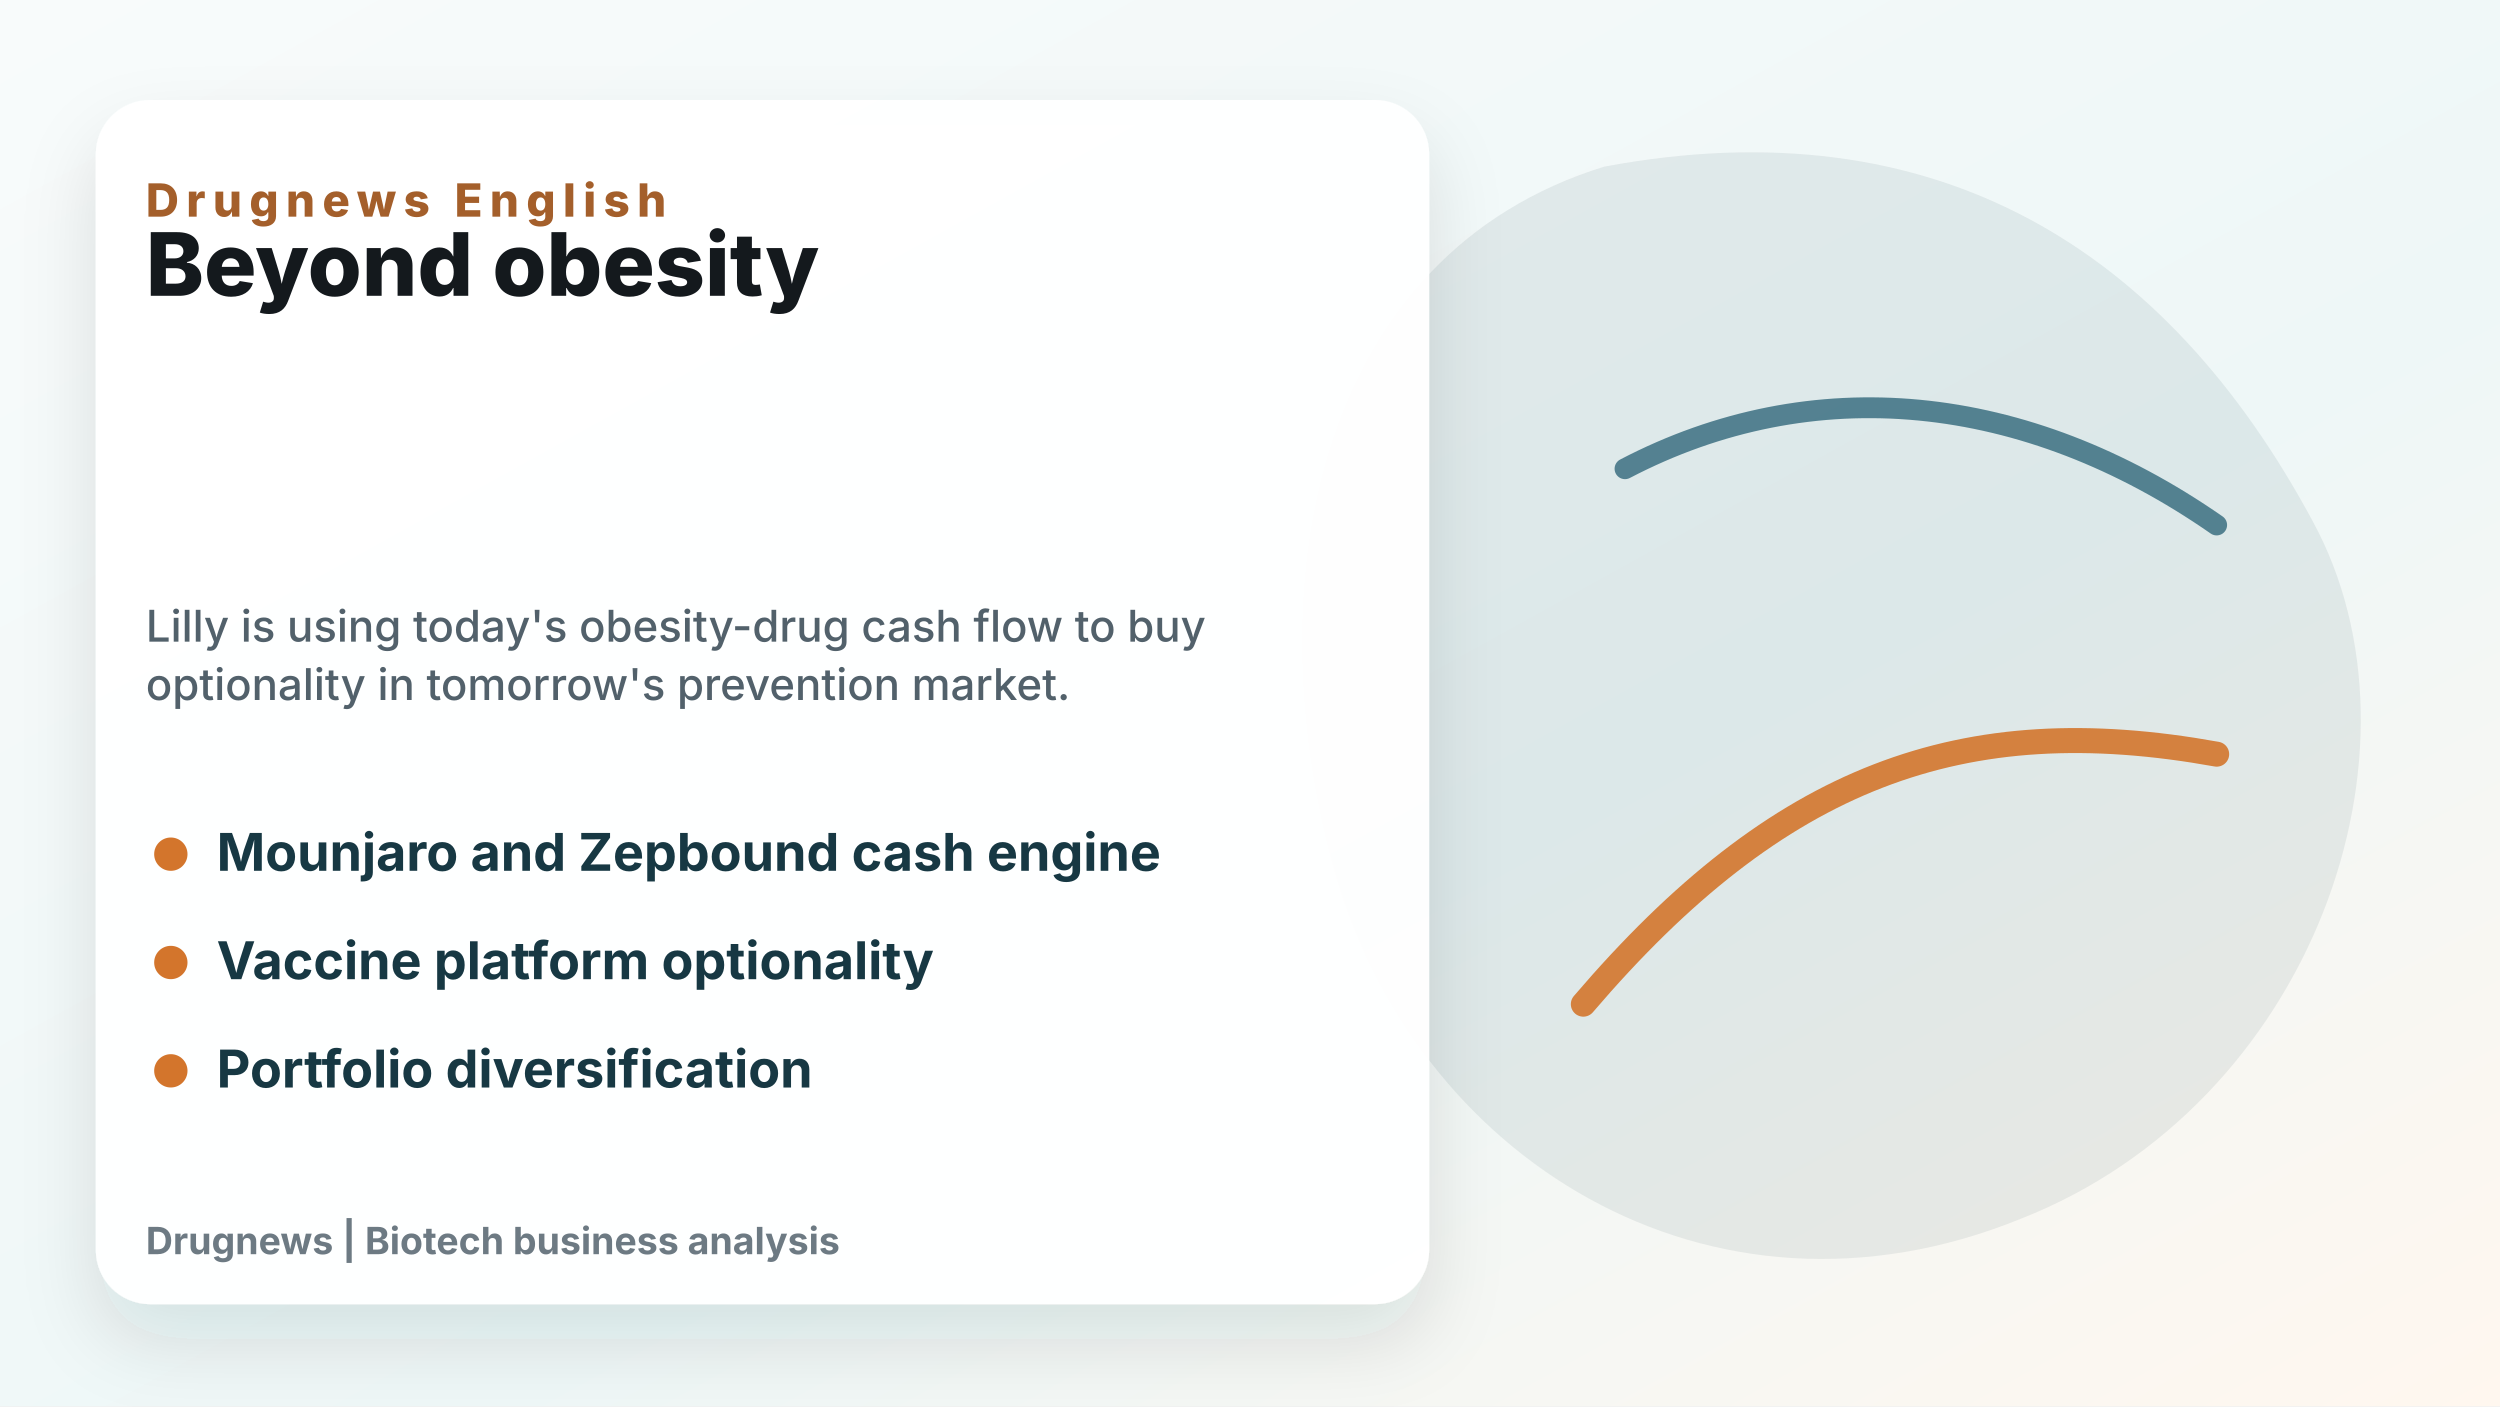
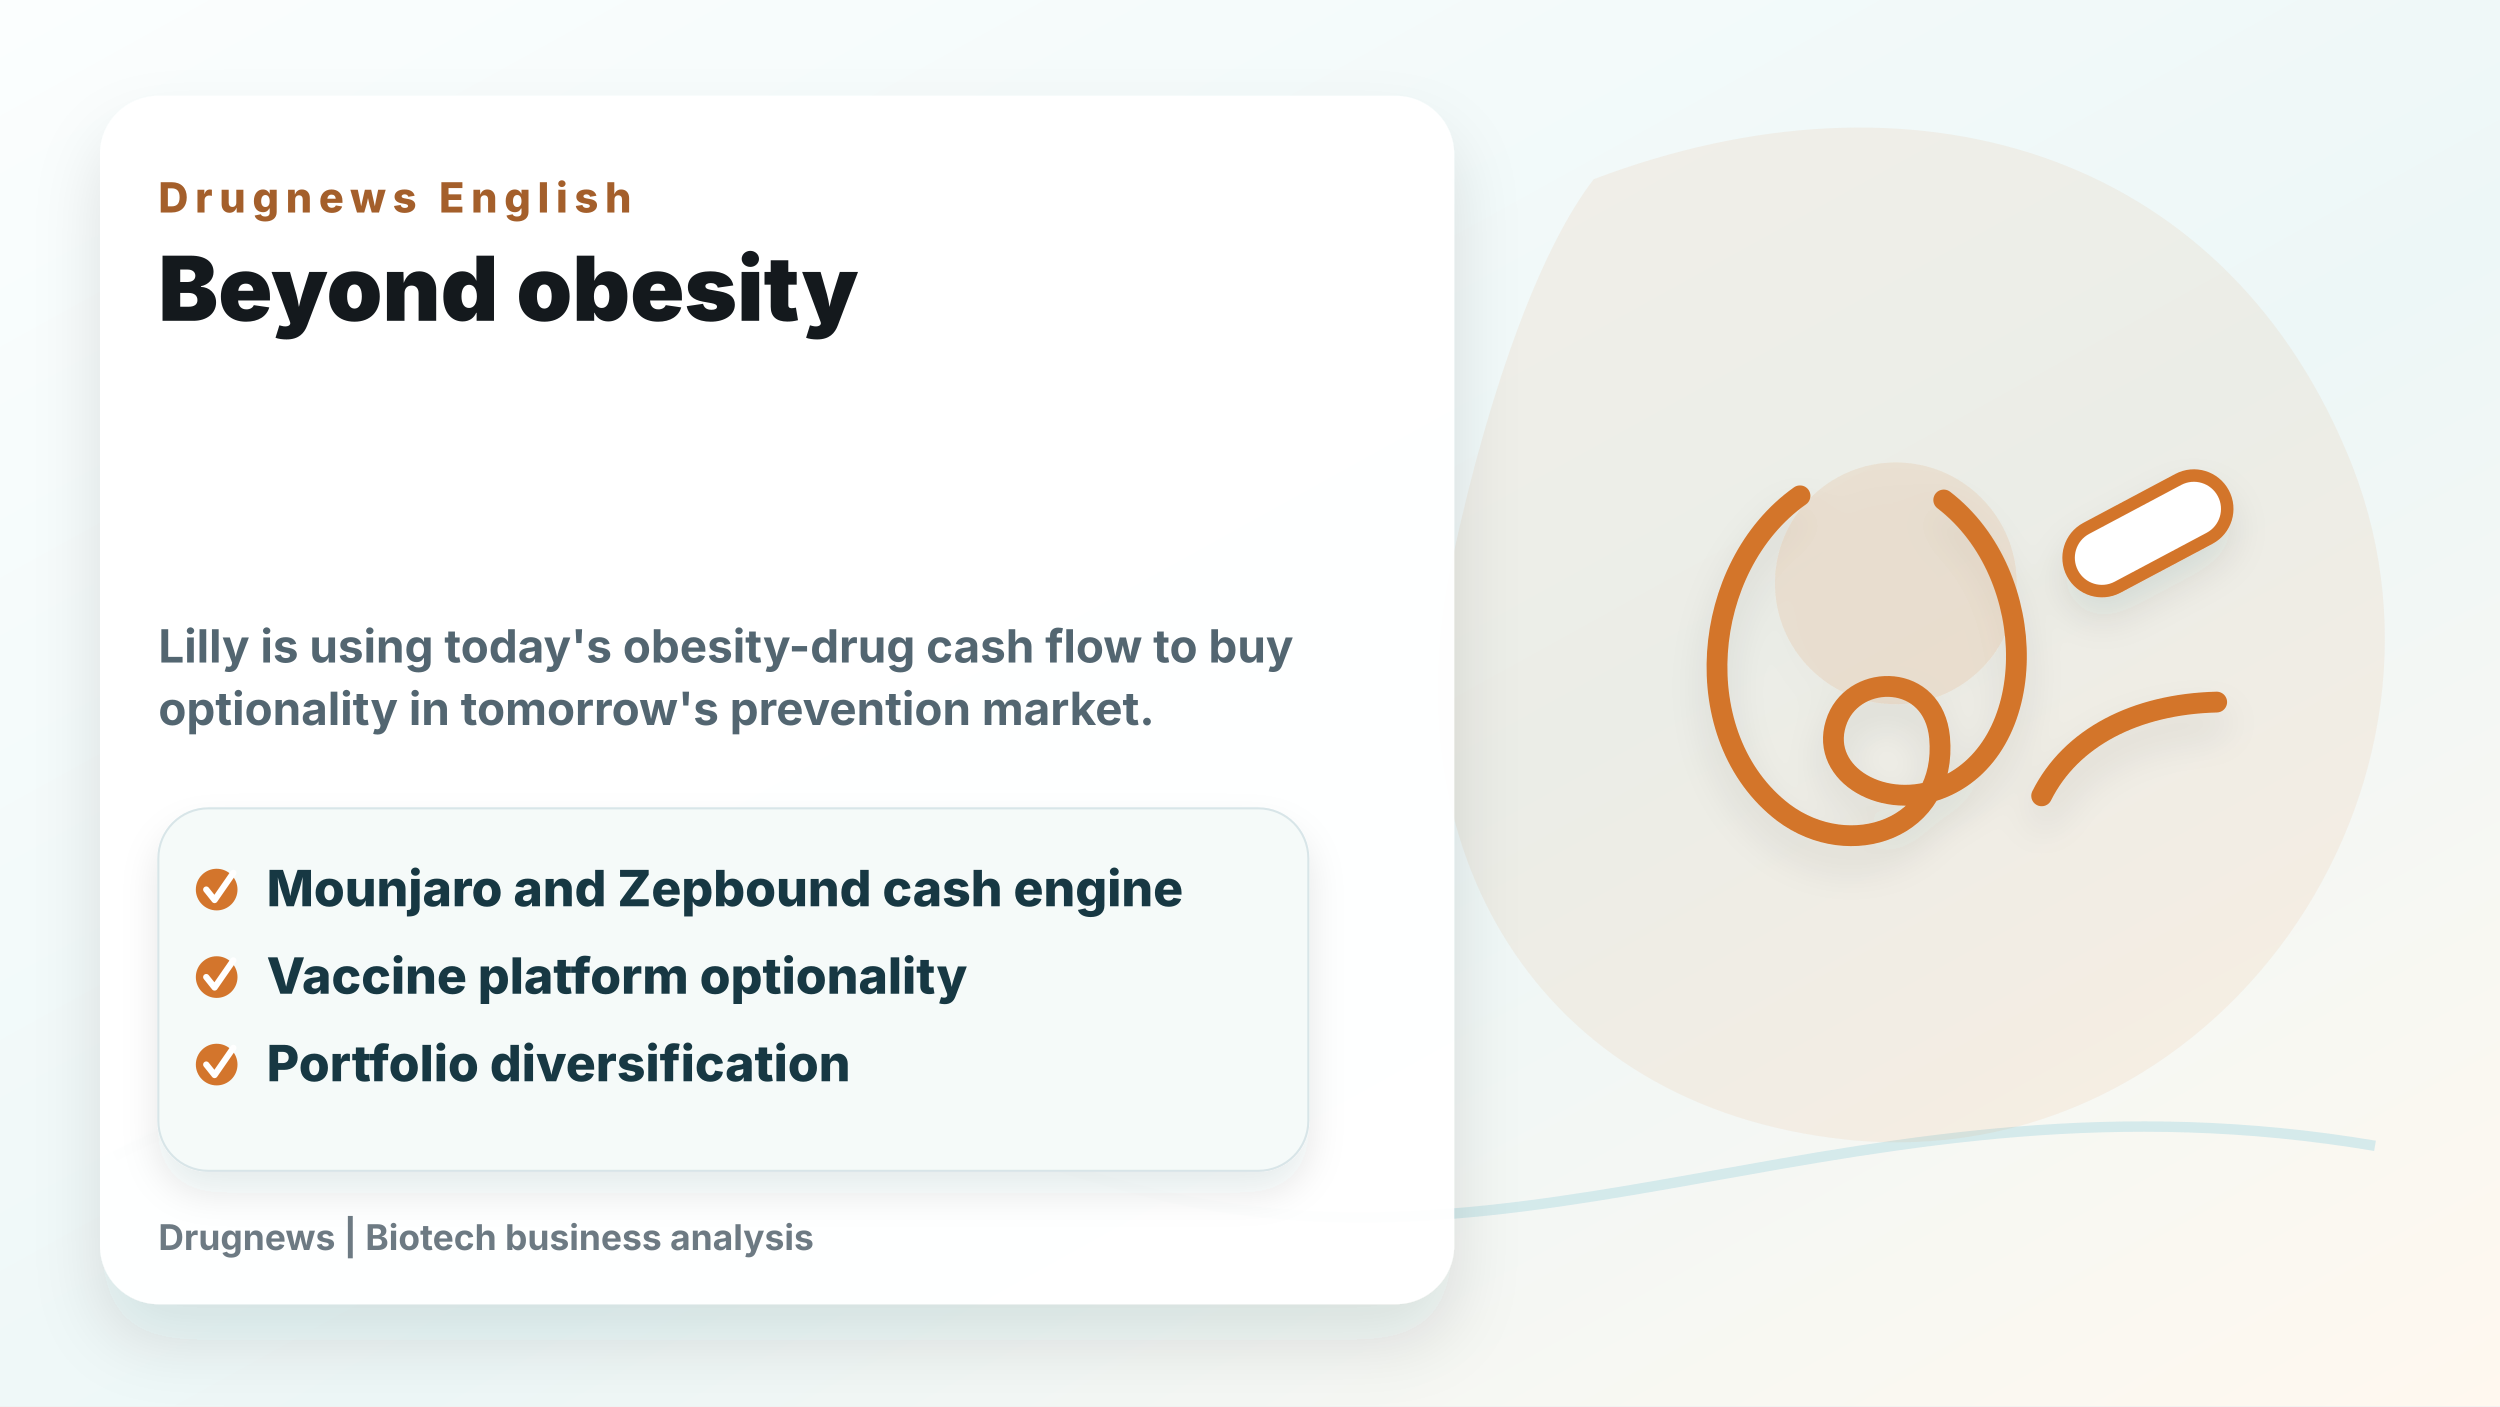
<svg xmlns="http://www.w3.org/2000/svg" width="1200" height="675" viewBox="0 0 1200 675" role="img" aria-label="Beyond obesity">
  <defs>
    <linearGradient id="bg" x1="0" y1="0" x2="1" y2="1">
-       <stop offset="0%" stop-color="#f8fbfb" />
-       <stop offset="60%" stop-color="#eef7f7" />
-       <stop offset="100%" stop-color="#fff7ef" />
+       <stop offset="0%" stop-color="#fbfefe" />
+       <stop offset="58%" stop-color="#edf7f7" />
+       <stop offset="100%" stop-color="#fff8ef" />
    </linearGradient>
    <filter id="shadow" x="-20%" y="-20%" width="140%" height="140%">
-       <feDropShadow dx="0" dy="18" stdDeviation="18" flood-color="#12313c" flood-opacity="0.12" />
+       <feDropShadow dx="0" dy="18" stdDeviation="16" flood-color="#12313c" flood-opacity="0.12" />
+     </filter>
+     <filter id="soft" x="-20%" y="-20%" width="140%" height="140%">
+       <feDropShadow dx="0" dy="10" stdDeviation="9" flood-color="#12313c" flood-opacity="0.10" />
    </filter>
  </defs>
  <style>
-     .label{font:800 22px Inter,Arial,sans-serif;letter-spacing:.16em;text-transform:uppercase;fill:#a45f2b}
-     .title{font:800 42px Inter,Arial,sans-serif;fill:#14191d}
-     .subtitle{font:500 21px Inter,Arial,sans-serif;fill:#52616b}
-     .point{font:750 25px Inter,Arial,sans-serif;fill:#173843}
-     .small{font:700 18px Inter,Arial,sans-serif;fill:#6d7a83}
+     .label{font:800 20px Inter,Arial,sans-serif;letter-spacing:.16em;text-transform:uppercase;fill:#a45f2b}
+     .title{font:850 43px Inter,Arial,sans-serif;fill:#14191d}
+     .subtitle{font:650 22px Inter,Arial,sans-serif;fill:#536671}
+     .point{font:800 24px Inter,Arial,sans-serif;fill:#173843}
+     .small{font:750 17px Inter,Arial,sans-serif;fill:#6d7a83}
  </style>
  <rect width="1200" height="675" fill="url(#bg)" />
-   <path d="M770 80 C930 50 1040 120 1110 250 C1170 360 1110 530 970 585 C820 646 678 555 640 416 C602 276 634 122 770 80Z" fill="#12313c" opacity="0.08" />
-   <path d="M760 482 C854 372 942 340 1064 362" fill="none" stroke="#d3752c" stroke-width="12" stroke-linecap="round" opacity=".9" />
-   <path d="M780 225 C870 178 972 188 1064 252" fill="none" stroke="#265f73" stroke-width="10" stroke-linecap="round" opacity=".75" />
+   <path d="M55 555 C237 464 382 524 535 568 C734 626 891 508 1140 550" fill="none" stroke="#cfe7ea" stroke-width="5" opacity=".85" />
+   <path d="M765 86 C918 28 1065 72 1126 216 C1195 376 1064 566 886 547 C736 531 667 405 697 269 C716 181 741 117 765 86Z" fill="#d3752c" opacity=".08" />
  <g filter="url(#shadow)">
-     <rect x="46" y="48" width="640" height="578" rx="26" fill="#fff" opacity=".95" />
+     <rect x="48" y="46" width="650" height="580" rx="28" fill="#fff" opacity=".96" />
  </g>
-   <text x="70" y="104" class="label">Drugnews English</text>
-   <text x="70" y="142" class="title">Beyond obesity</text>
-   <text x="70" y="308" class="subtitle">Lilly is using today's obesity-drug cash flow to buy</text>
-   <text x="70" y="336" class="subtitle">optionality in tomorrow's prevention market.</text>
-   <g>
-     <circle cx="82" cy="410" r="8" fill="#d3752c" />
-     <text x="104" y="418" class="point">Mounjaro and Zepbound cash engine</text>
+   <text x="76" y="102" class="label">Drugnews English</text>
+   <text x="76" y="154" class="title" text-anchor="start">Beyond obesity</text>
+   <text x="76" y="318" class="subtitle" text-anchor="start">Lilly is using today's obesity-drug cash flow to buy</text>
+   <text x="76" y="348" class="subtitle" text-anchor="start">optionality in tomorrow's prevention market.</text>
+   <g filter="url(#soft)">
+     <rect x="76" y="388" width="552" height="174" rx="24" fill="#f5faf9" stroke="#d8e5e8" />
  </g>
  <g>
-     <circle cx="82" cy="462" r="8" fill="#d3752c" />
-     <text x="104" y="470" class="point">Vaccine platform optionality</text>
+     <circle cx="104" cy="427" r="10" fill="#d3752c" />
+     <path d="M99 427 l4 5 l9 -13" fill="none" stroke="#fff" stroke-width="3" stroke-linecap="round" stroke-linejoin="round" />
+     <text x="128" y="435" class="point">Mounjaro and Zepbound cash engine</text>
  </g>
  <g>
-     <circle cx="82" cy="514" r="8" fill="#d3752c" />
-     <text x="104" y="522" class="point">Portfolio diversification</text>
+     <circle cx="104" cy="469" r="10" fill="#d3752c" />
+     <path d="M99 469 l4 5 l9 -13" fill="none" stroke="#fff" stroke-width="3" stroke-linecap="round" stroke-linejoin="round" />
+     <text x="128" y="477" class="point">Vaccine platform optionality</text>
  </g>
-   <text x="70" y="602" class="small">Drugnews | Biotech business analysis</text>
+   <g>
+     <circle cx="104" cy="511" r="10" fill="#d3752c" />
+     <path d="M99 511 l4 5 l9 -13" fill="none" stroke="#fff" stroke-width="3" stroke-linecap="round" stroke-linejoin="round" />
+     <text x="128" y="519" class="point">Portfolio diversification</text>
+   </g>
+   <text x="76" y="600" class="small">Drugnews | Biotech business analysis</text>
+   <g filter="url(#soft)">
+     <g transform="translate(770 184) scale(1)">
+       <path d="M94 54 c-48 34-55 116-8 152 c32 24 79 8 75-36 c-3-31-40-31-49-9 c-10 25 20 44 48 34 c50-18 50-103 3-139" fill="none" stroke="#d3752c" stroke-width="10" stroke-linecap="round" />
+       <circle cx="140" cy="96" r="58" fill="#d3752c" opacity=".12" />
+       <path d="M210 198 c14-28 45-44 84-45" stroke="#d3752c" stroke-width="10" stroke-linecap="round" fill="none" />
+       <rect x="220" y="56" width="82" height="32" rx="16" fill="#fff" stroke="#d3752c" stroke-width="6" transform="rotate(-28 261 72)" />
+     </g>
+   </g>
</svg>
